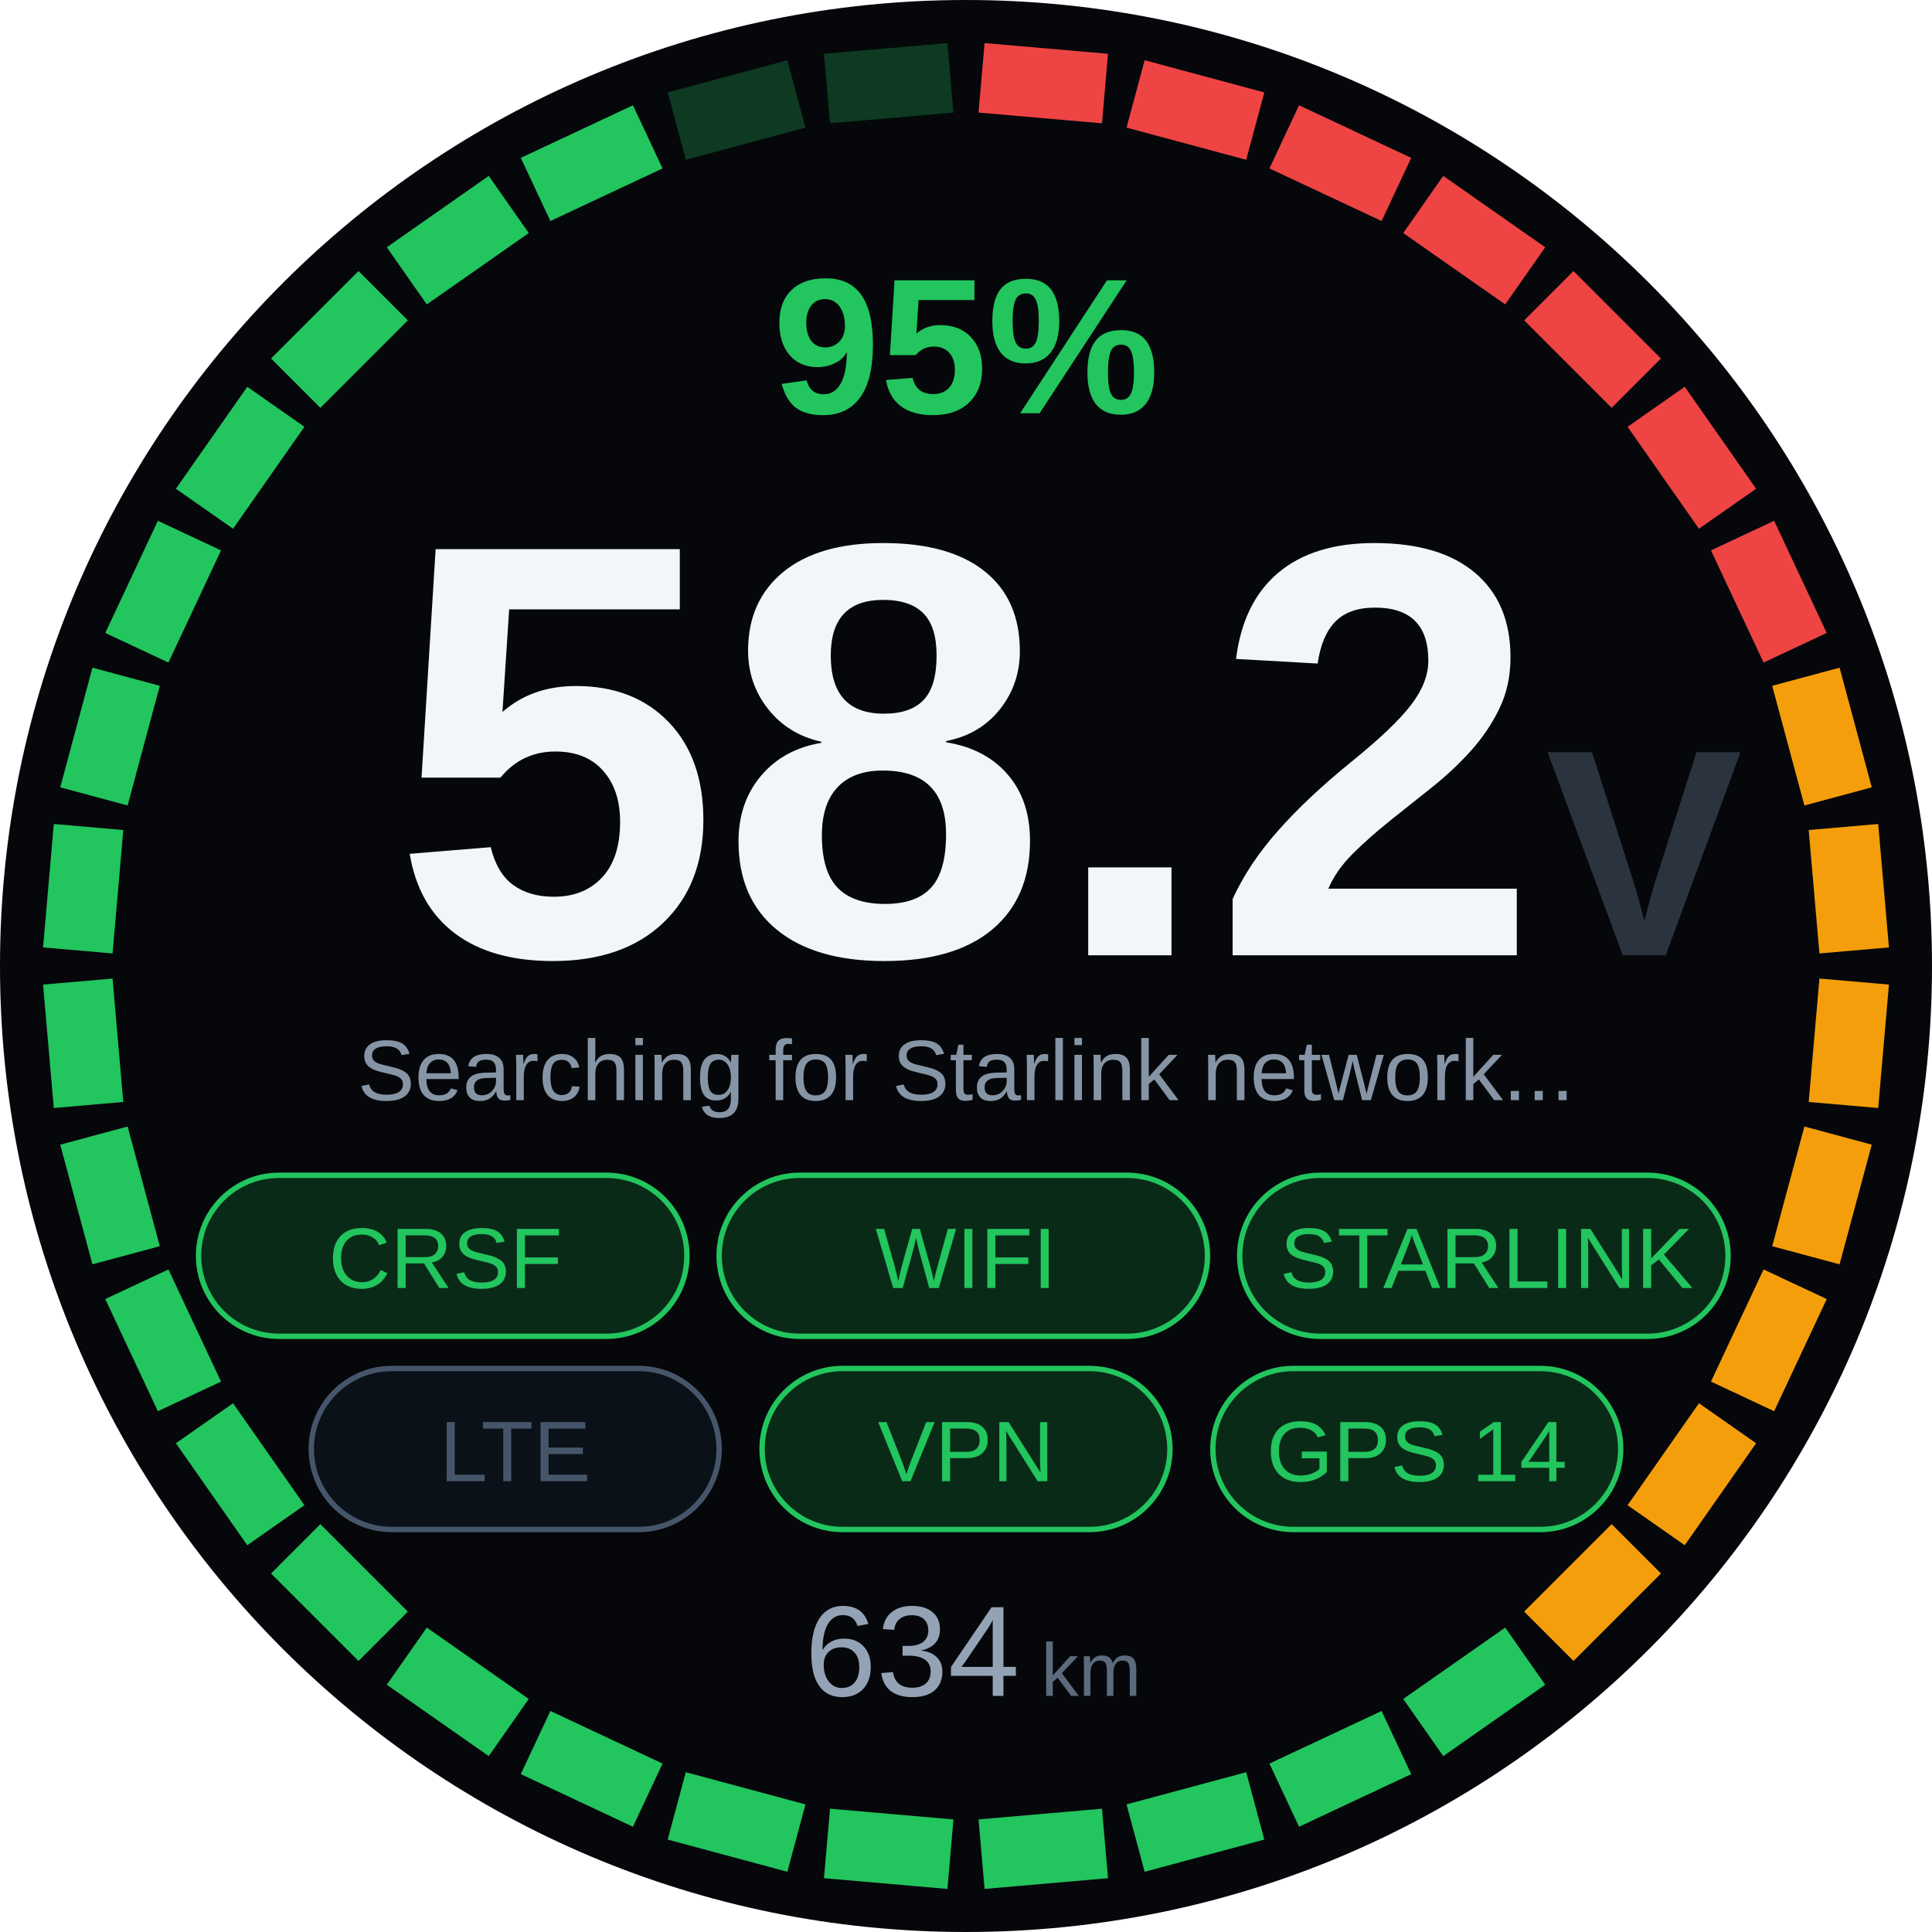
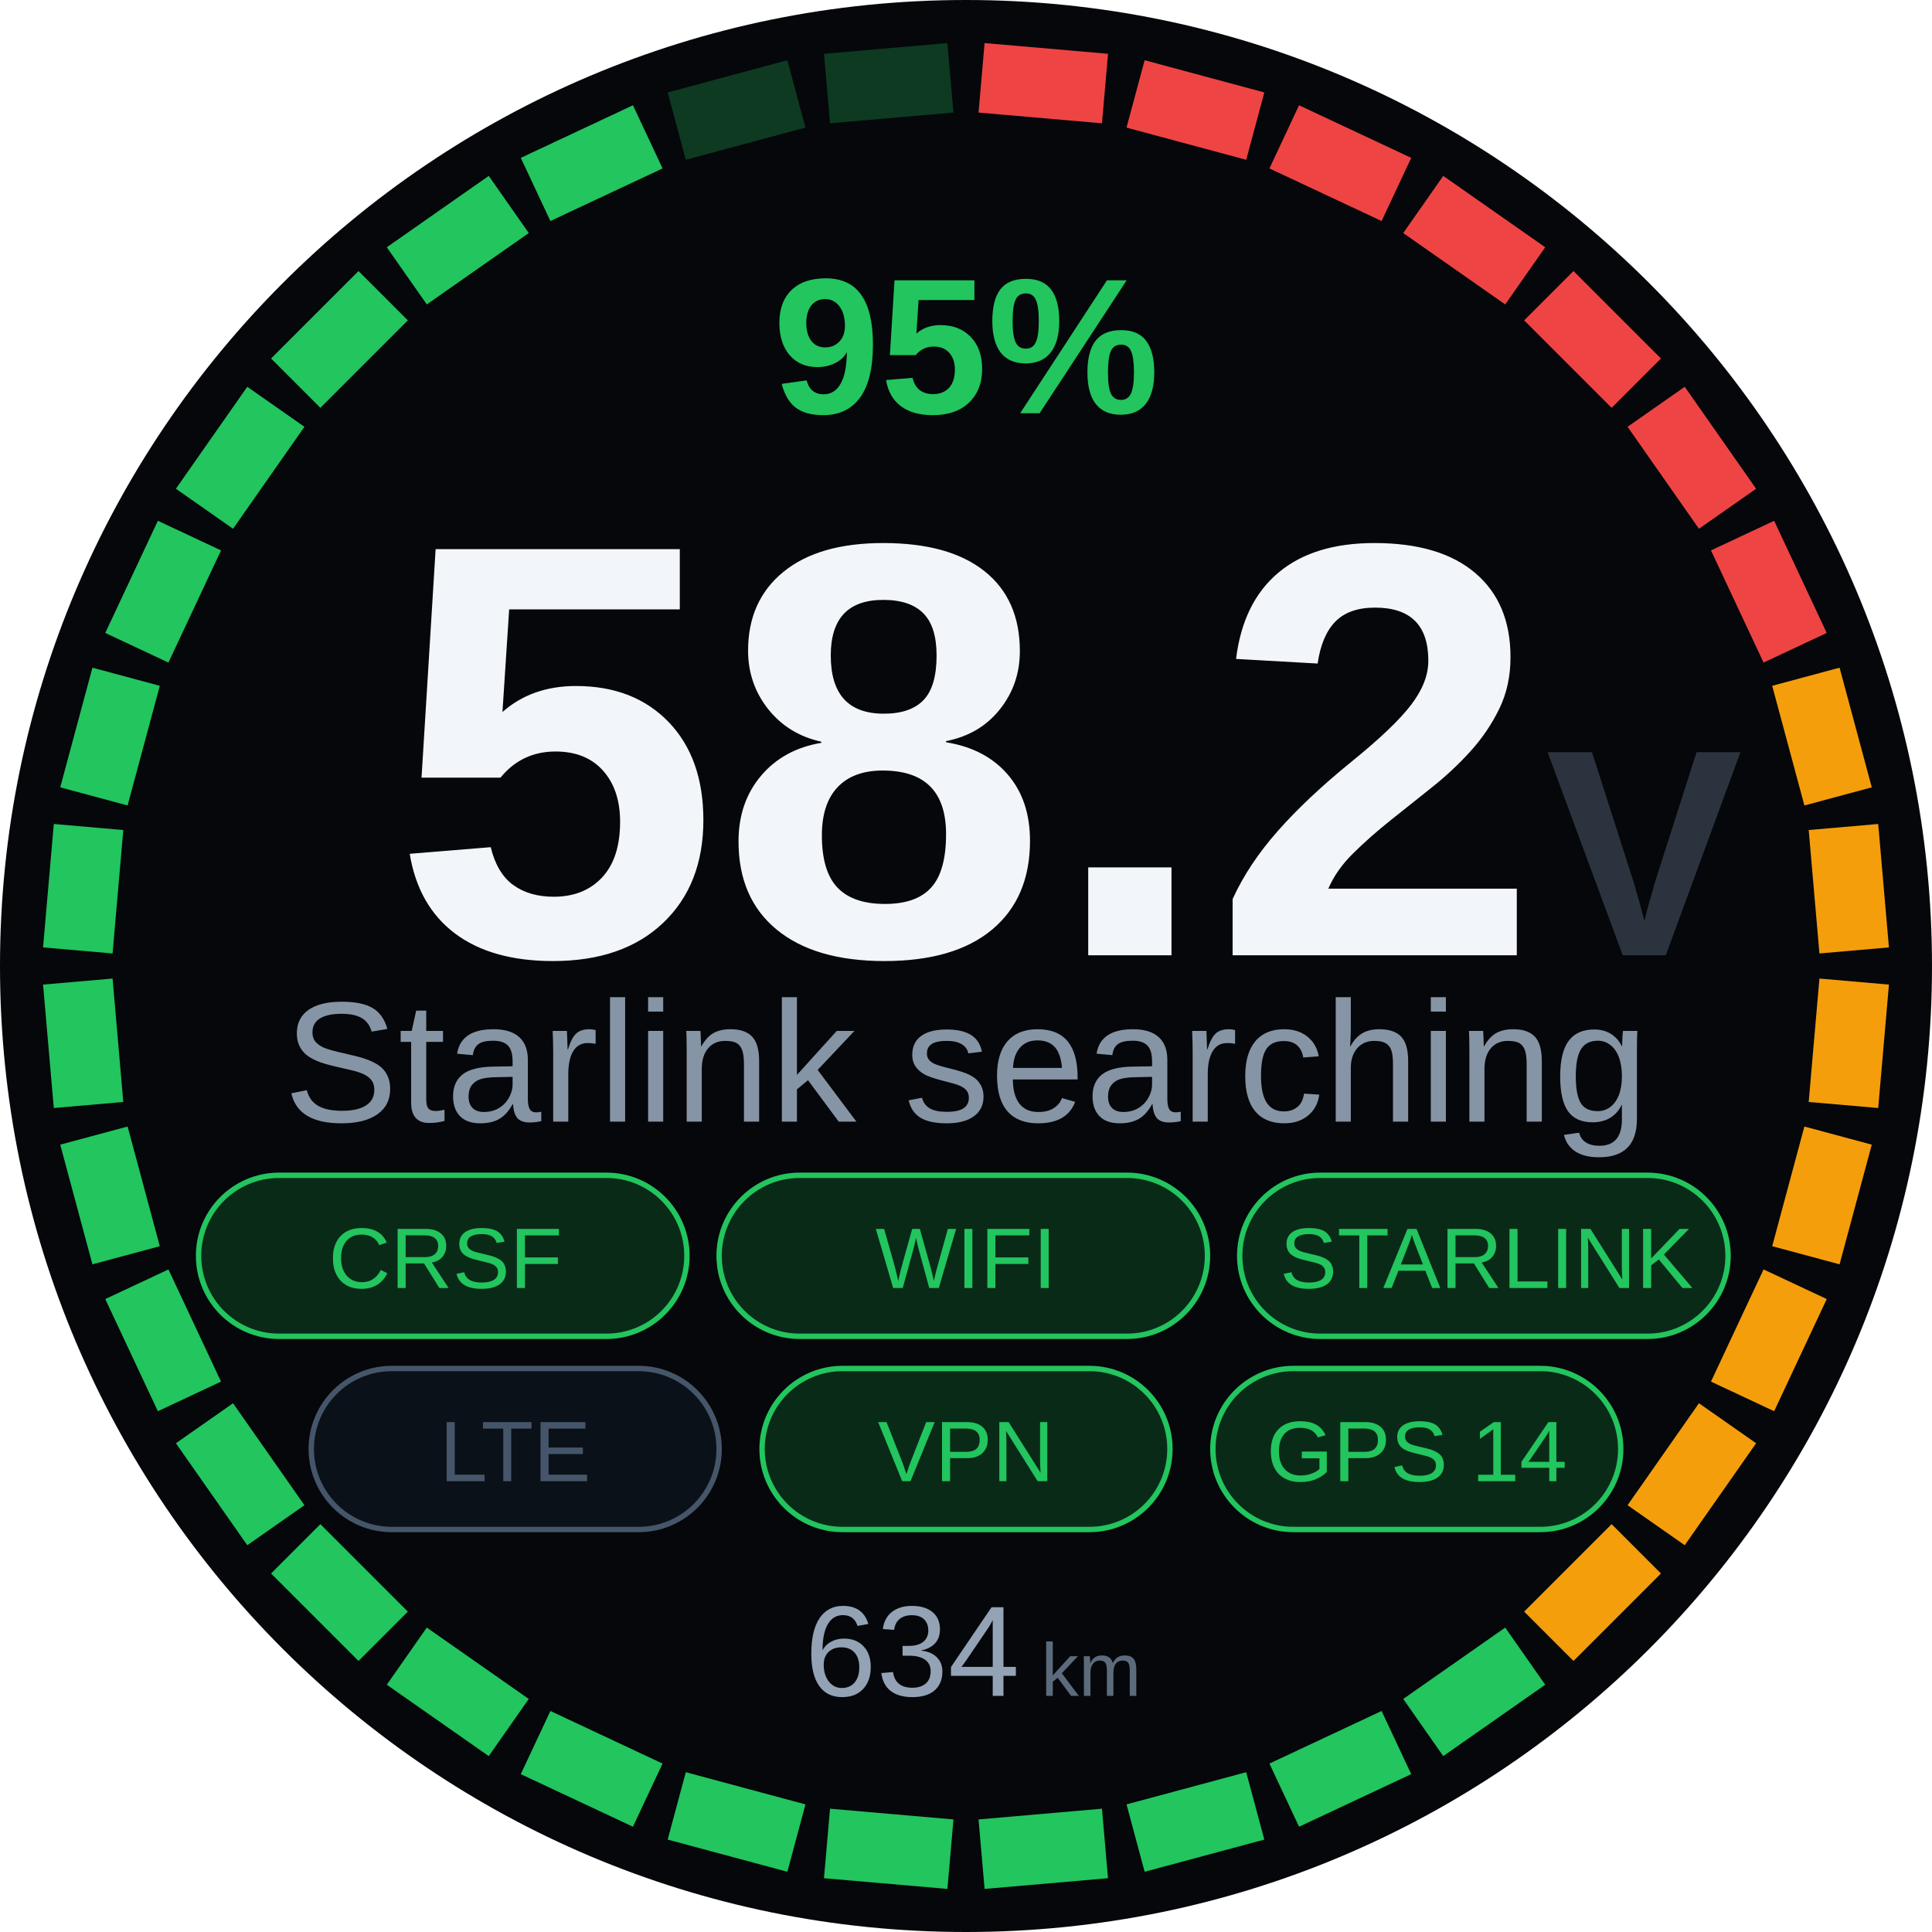
<svg xmlns="http://www.w3.org/2000/svg" width="360" height="360" viewBox="0 0 360 360">
  <defs>
    <clipPath id="round">
      <circle cx="180" cy="180" r="180" />
    </clipPath>
  </defs>
  <g clip-path="url(#round)">
    <rect width="360" height="360" fill="#05070A" />
    <line x1="182.9" y1="14.5" x2="205.9" y2="16.5" stroke="#EF4444" stroke-width="13" />
    <line x1="211.6" y1="17.5" x2="233.9" y2="23.5" stroke="#EF4444" stroke-width="13" />
    <line x1="239.3" y1="25.5" x2="260.2" y2="35.3" stroke="#EF4444" stroke-width="13" />
    <line x1="265.2" y1="38.1" x2="284.2" y2="51.4" stroke="#EF4444" stroke-width="13" />
    <line x1="288.6" y1="55.1" x2="304.9" y2="71.4" stroke="#EF4444" stroke-width="13" />
    <line x1="308.6" y1="75.8" x2="321.9" y2="94.8" stroke="#EF4444" stroke-width="13" />
    <line x1="324.7" y1="99.8" x2="334.5" y2="120.7" stroke="#EF4444" stroke-width="13" />
    <line x1="336.5" y1="126.1" x2="342.5" y2="148.4" stroke="#F59E0B" stroke-width="13" />
    <line x1="343.5" y1="154.1" x2="345.5" y2="177.1" stroke="#F59E0B" stroke-width="13" />
    <line x1="345.5" y1="182.9" x2="343.5" y2="205.9" stroke="#F59E0B" stroke-width="13" />
    <line x1="342.5" y1="211.6" x2="336.5" y2="233.9" stroke="#F59E0B" stroke-width="13" />
    <line x1="334.5" y1="239.3" x2="324.7" y2="260.2" stroke="#F59E0B" stroke-width="13" />
    <line x1="321.9" y1="265.2" x2="308.6" y2="284.2" stroke="#F59E0B" stroke-width="13" />
    <line x1="304.9" y1="288.6" x2="288.6" y2="304.9" stroke="#F59E0B" stroke-width="13" />
    <line x1="284.2" y1="308.6" x2="265.2" y2="321.9" stroke="#22C55E" stroke-width="13" />
    <line x1="260.2" y1="324.7" x2="239.3" y2="334.5" stroke="#22C55E" stroke-width="13" />
    <line x1="233.9" y1="336.5" x2="211.6" y2="342.5" stroke="#22C55E" stroke-width="13" />
    <line x1="205.9" y1="343.5" x2="182.9" y2="345.5" stroke="#22C55E" stroke-width="13" />
    <line x1="177.1" y1="345.5" x2="154.1" y2="343.5" stroke="#22C55E" stroke-width="13" />
    <line x1="148.4" y1="342.5" x2="126.1" y2="336.5" stroke="#22C55E" stroke-width="13" />
    <line x1="120.7" y1="334.5" x2="99.8" y2="324.7" stroke="#22C55E" stroke-width="13" />
    <line x1="94.8" y1="321.9" x2="75.8" y2="308.6" stroke="#22C55E" stroke-width="13" />
    <line x1="71.4" y1="304.9" x2="55.1" y2="288.6" stroke="#22C55E" stroke-width="13" />
    <line x1="51.4" y1="284.2" x2="38.1" y2="265.2" stroke="#22C55E" stroke-width="13" />
    <line x1="35.3" y1="260.2" x2="25.5" y2="239.3" stroke="#22C55E" stroke-width="13" />
    <line x1="23.5" y1="233.9" x2="17.5" y2="211.6" stroke="#22C55E" stroke-width="13" />
    <line x1="16.5" y1="205.9" x2="14.5" y2="182.9" stroke="#22C55E" stroke-width="13" />
    <line x1="14.5" y1="177.1" x2="16.5" y2="154.1" stroke="#22C55E" stroke-width="13" />
    <line x1="17.5" y1="148.4" x2="23.5" y2="126.1" stroke="#22C55E" stroke-width="13" />
    <line x1="25.5" y1="120.7" x2="35.3" y2="99.8" stroke="#22C55E" stroke-width="13" />
    <line x1="38.1" y1="94.8" x2="51.4" y2="75.8" stroke="#22C55E" stroke-width="13" />
    <line x1="55.1" y1="71.4" x2="71.4" y2="55.1" stroke="#22C55E" stroke-width="13" />
    <line x1="75.8" y1="51.4" x2="94.8" y2="38.1" stroke="#22C55E" stroke-width="13" />
    <line x1="99.8" y1="35.3" x2="120.7" y2="25.5" stroke="#22C55E" stroke-width="13" />
    <line x1="126.1" y1="23.5" x2="148.4" y2="17.5" stroke="#0D3A21" stroke-width="13" />
    <line x1="154.1" y1="16.5" x2="177.1" y2="14.5" stroke="#0D3A21" stroke-width="13" />
    <text x="180" y="77" fill="#22C55E" font-family="Montserrat, Arial" font-size="36" font-weight="bold" text-anchor="middle">95%</text>
    <text x="180" y="178" fill="#F2F6FA" font-family="Arial, Montserrat" font-size="110" font-weight="bold" text-anchor="middle">58.2</text>
    <text x="288" y="178" fill="#2B343E" font-family="Arial, Montserrat" font-size="55" font-weight="bold" text-anchor="start">V</text>
-     <text x="180" y="205" fill="#8695A5" font-family="Montserrat, Arial" font-size="16" text-anchor="middle">Searching for Starlink network...</text>
+     <text x="180" y="209" fill="#8695A5" font-family="Montserrat, Arial" font-size="32" text-anchor="middle">Starlink searching</text>
    <rect x="37" y="219" width="91" height="30" rx="15" fill="#0A2A18" stroke="#22C55E" />
    <text x="83" y="240" fill="#22C55E" font-family="Montserrat, Arial" font-size="16" text-anchor="middle">CRSF</text>
    <rect x="134" y="219" width="91" height="30" rx="15" fill="#0A2A18" stroke="#22C55E" />
    <text x="180" y="240" fill="#22C55E" font-family="Montserrat, Arial" font-size="16" text-anchor="middle">WIFI</text>
    <rect x="231" y="219" width="91" height="30" rx="15" fill="#0A2A18" stroke="#22C55E" />
    <text x="277" y="240" fill="#22C55E" font-family="Montserrat, Arial" font-size="16" text-anchor="middle">STARLINK</text>
    <rect x="58" y="255" width="76" height="30" rx="15" fill="#0B1118" stroke="#46566A" />
    <text x="96" y="276" fill="#46566A" font-family="Montserrat, Arial" font-size="16" text-anchor="middle">LTE</text>
    <rect x="142" y="255" width="76" height="30" rx="15" fill="#0A2A18" stroke="#22C55E" />
    <text x="180" y="276" fill="#22C55E" font-family="Montserrat, Arial" font-size="16" text-anchor="middle">VPN</text>
    <rect x="226" y="255" width="76" height="30" rx="15" fill="#0A2A18" stroke="#22C55E" />
    <text x="264" y="276" fill="#22C55E" font-family="Montserrat, Arial" font-size="16" text-anchor="middle">GPS 14</text>
    <text x="190" y="316" fill="#93A3B5" font-family="Montserrat, Arial" font-size="24" text-anchor="end">634</text>
    <text x="194" y="316" fill="#5B6B7C" font-family="Montserrat, Arial" font-size="14" text-anchor="start">km</text>
  </g>
</svg>
